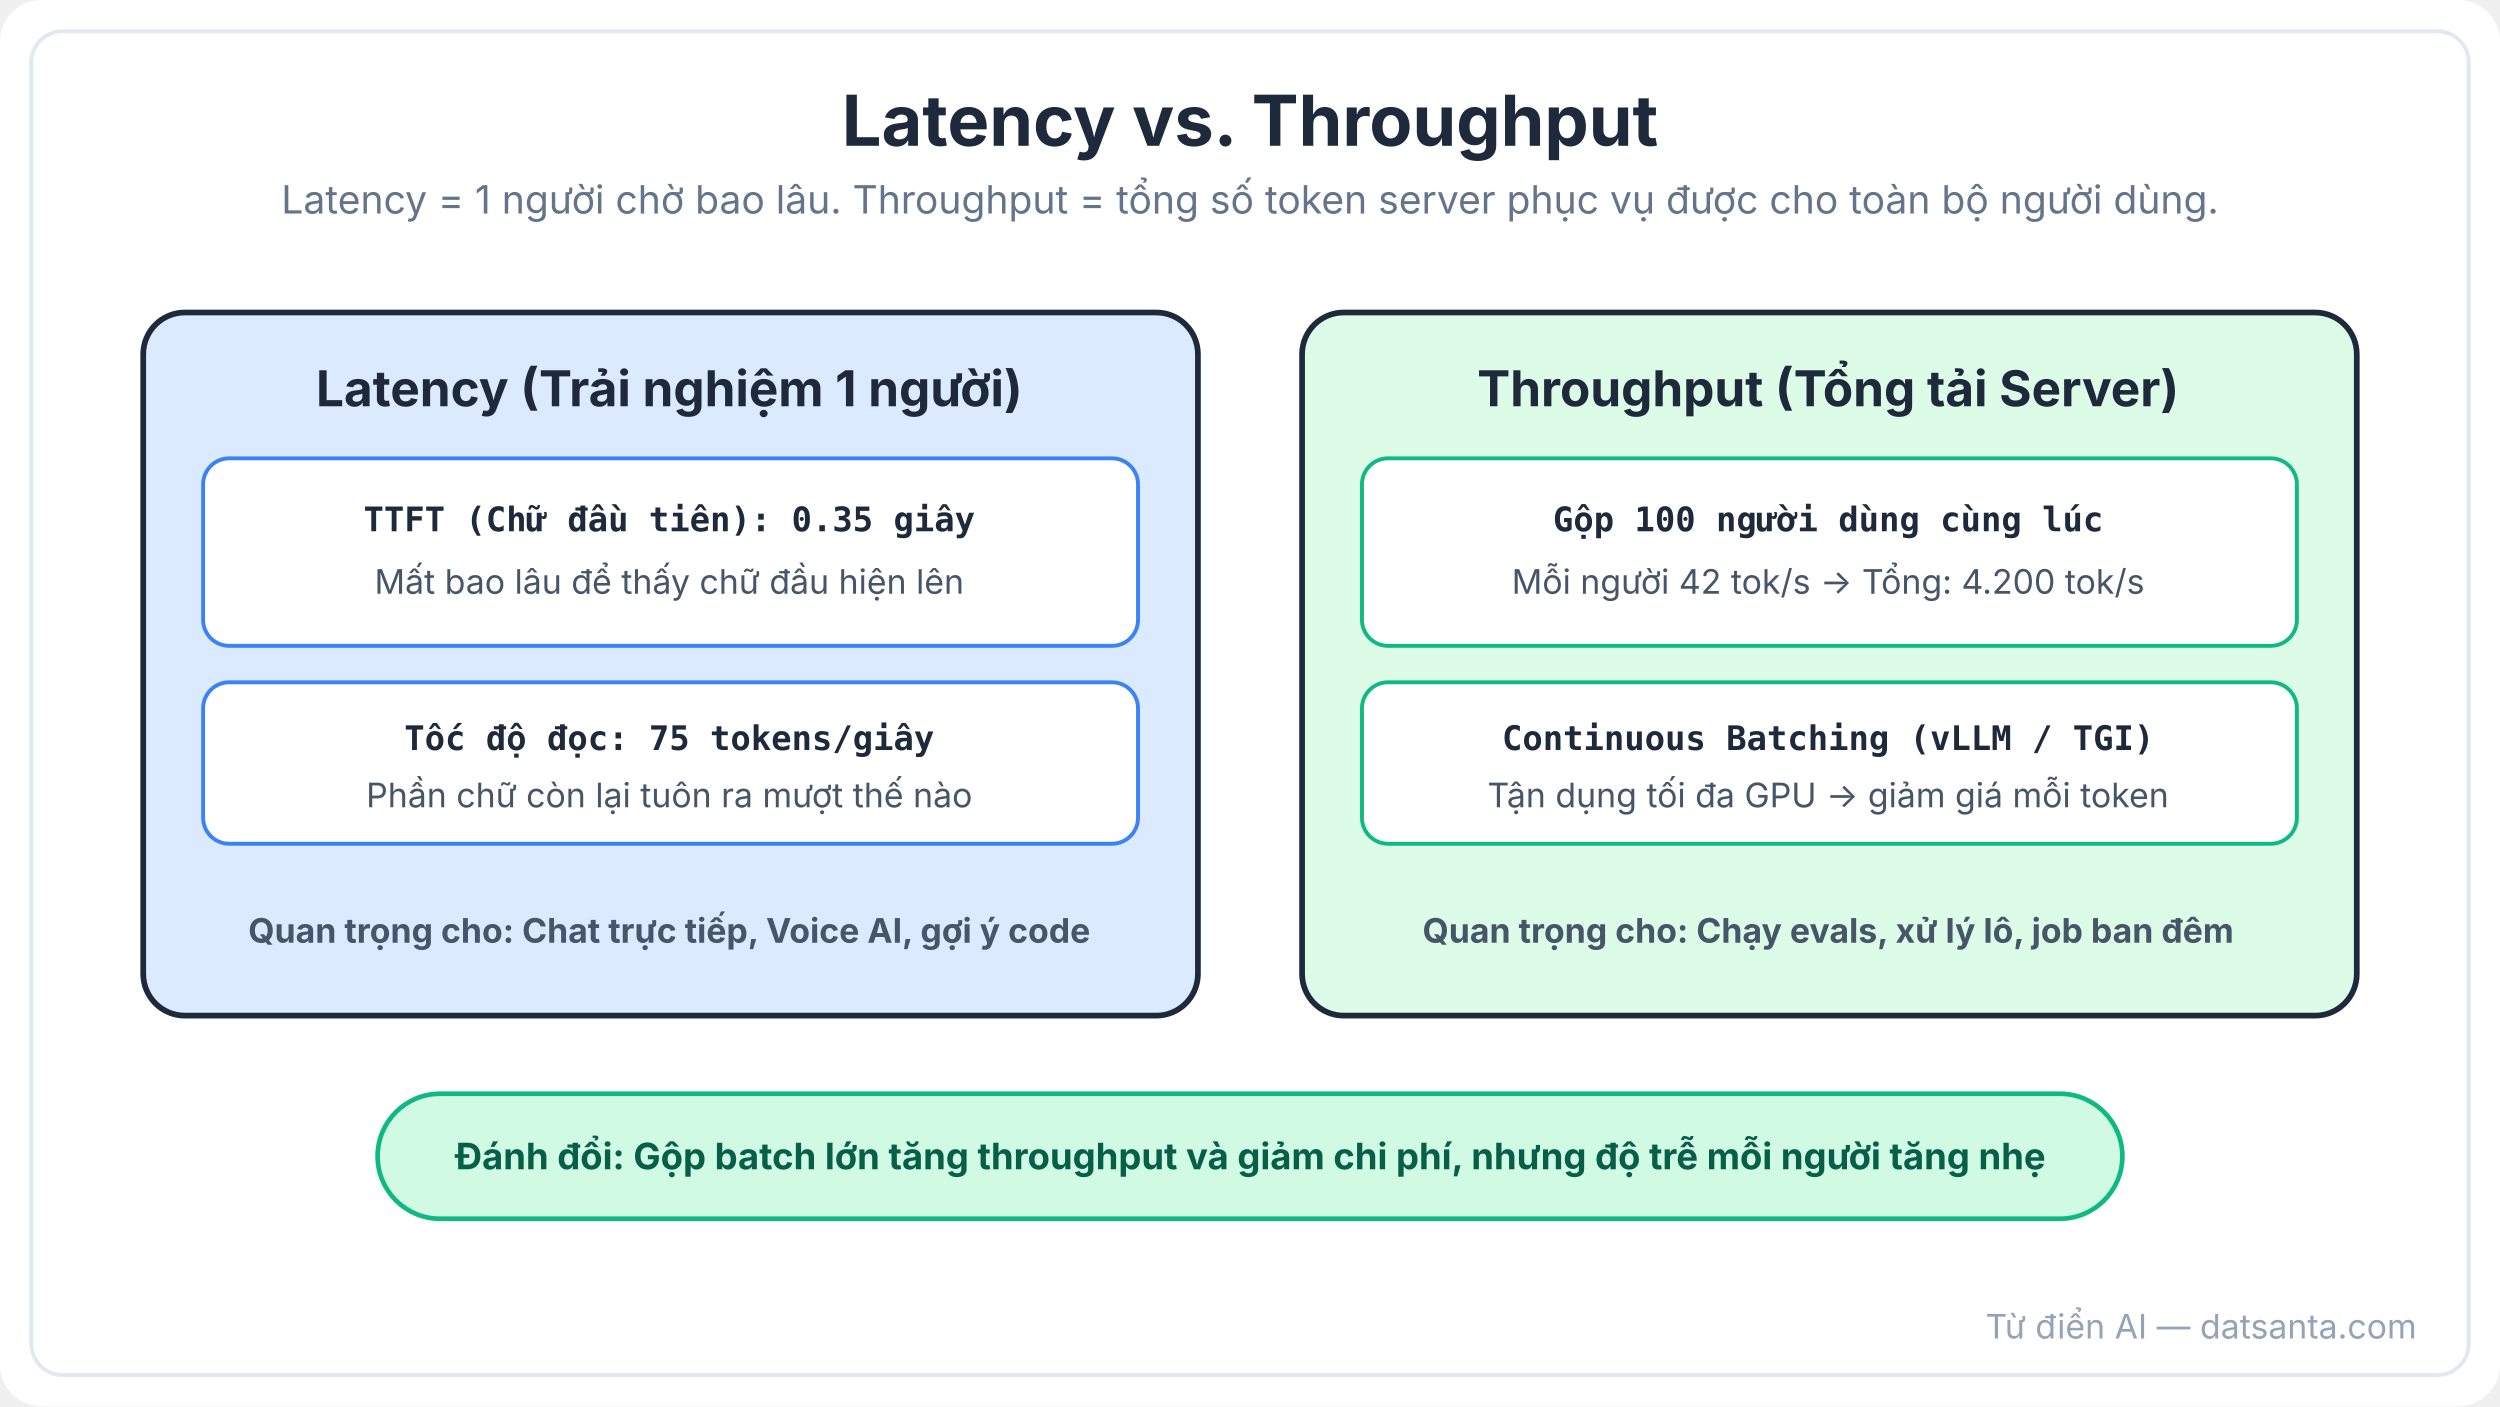
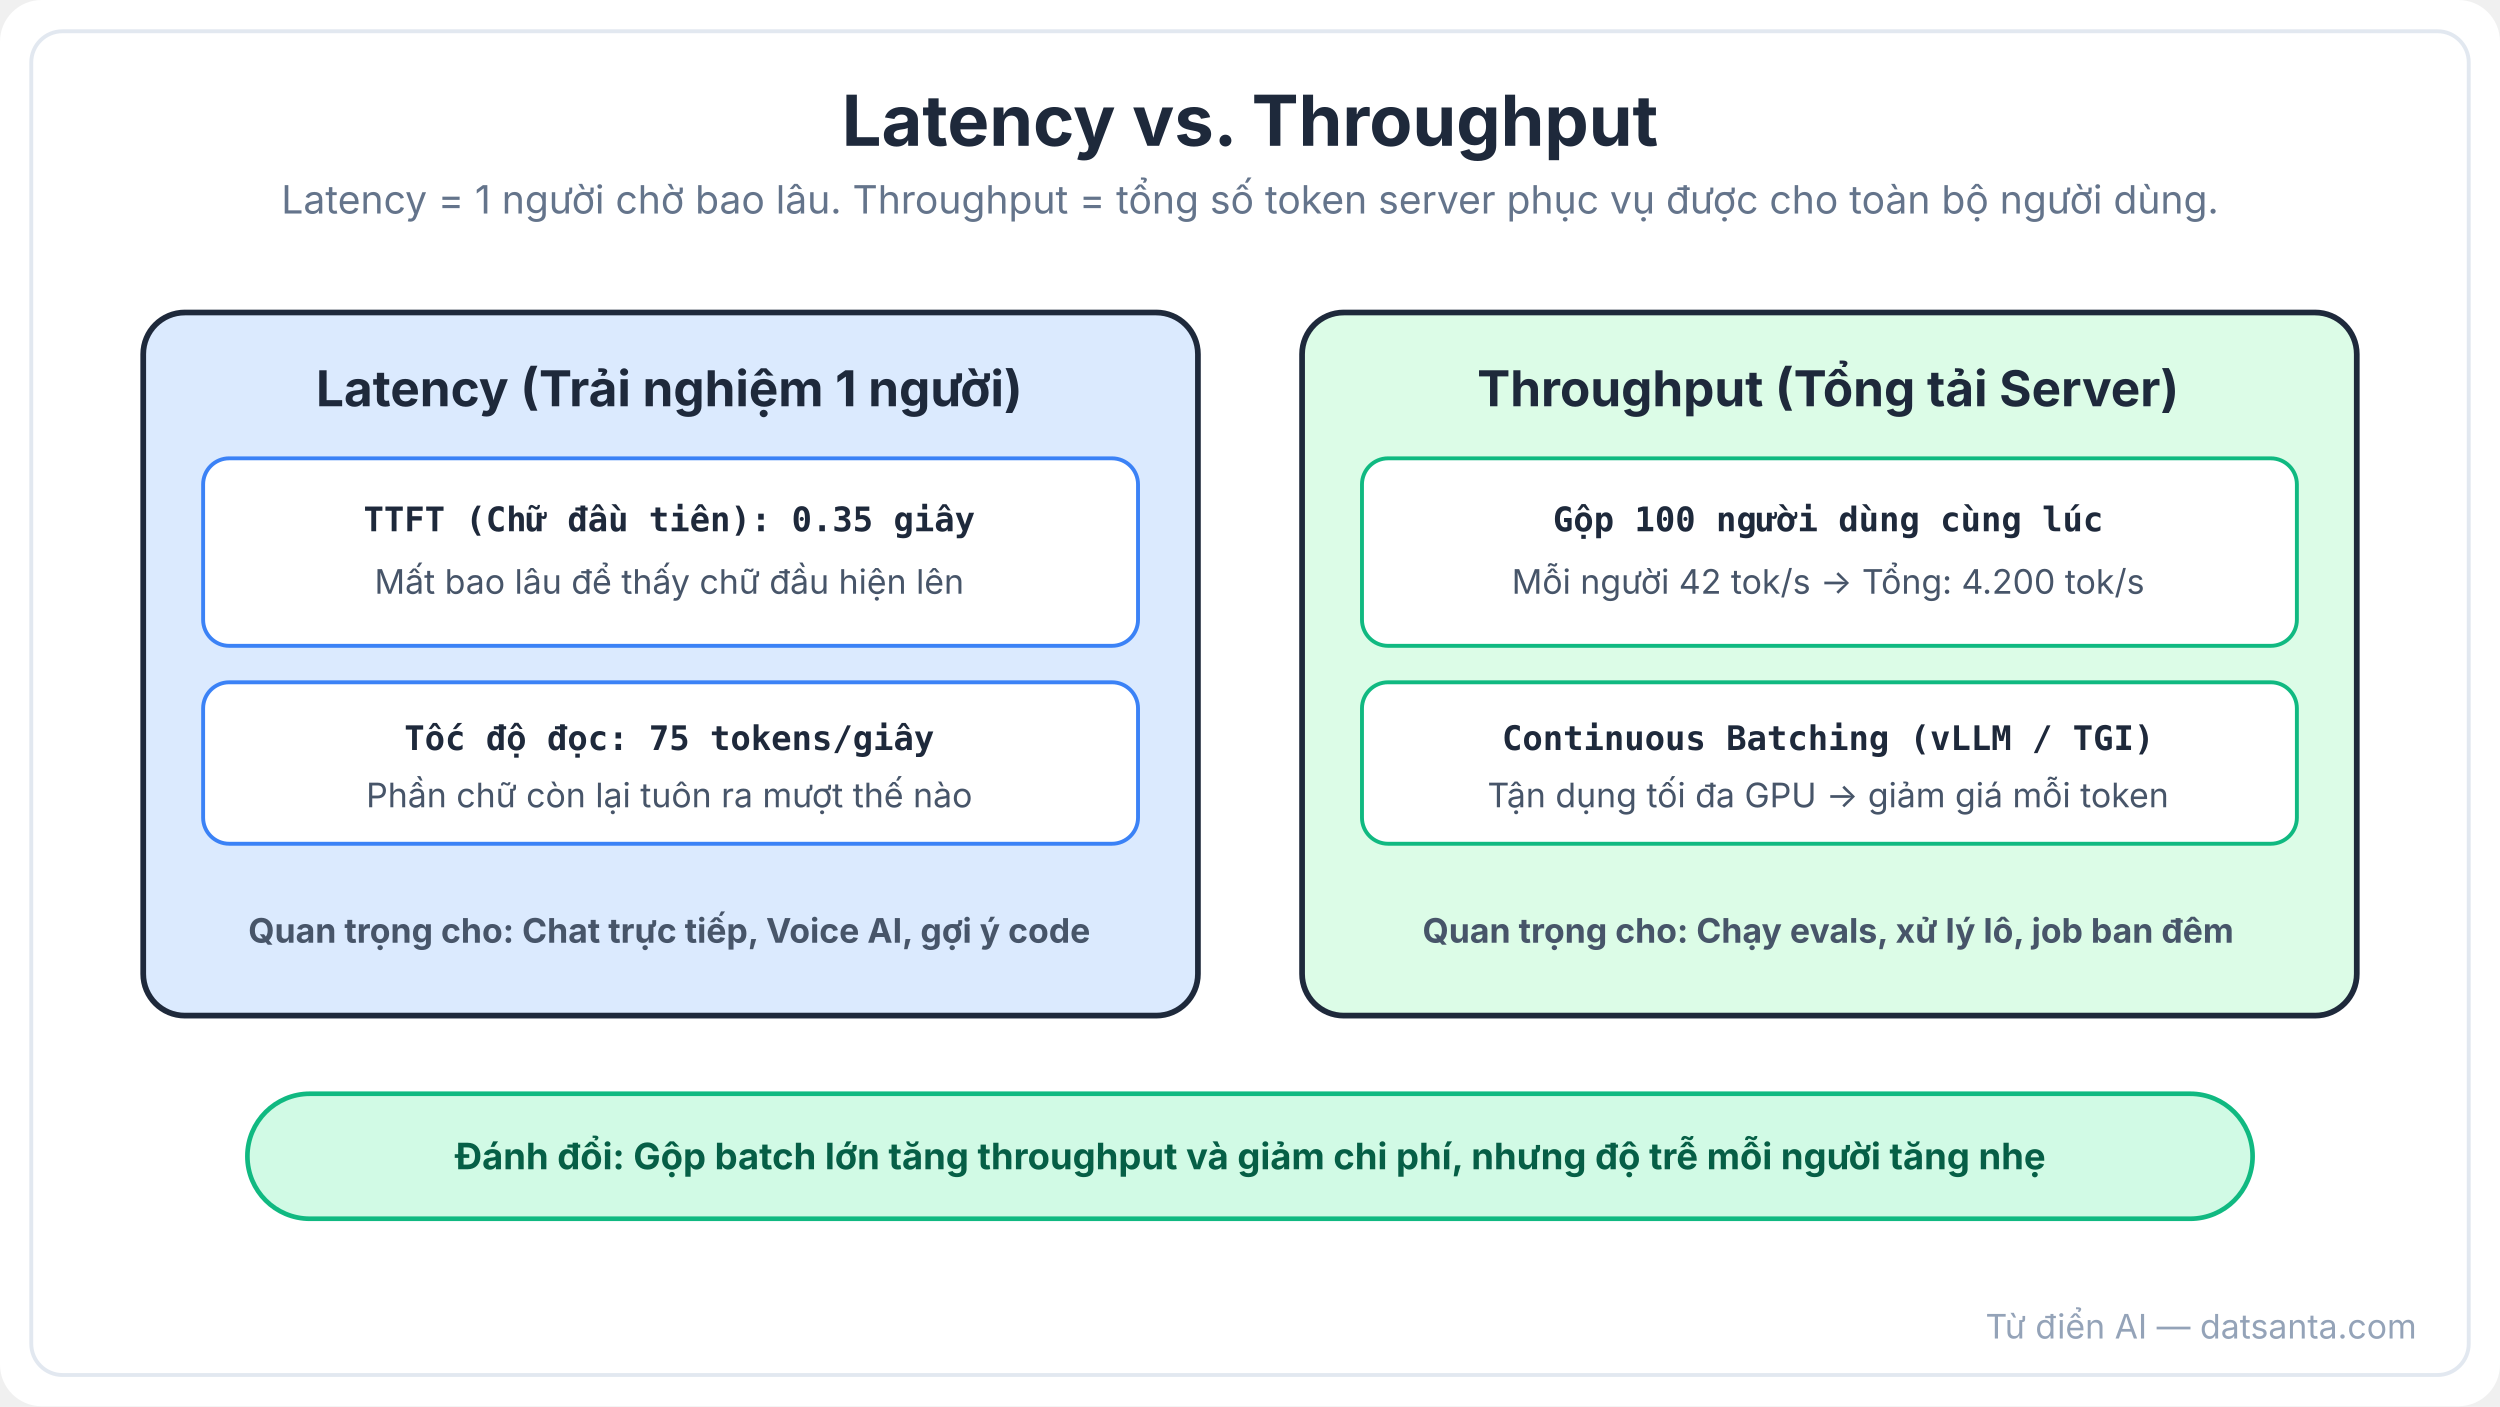
<svg xmlns="http://www.w3.org/2000/svg" viewBox="0 0 960 540" width="960" height="540" role="img" aria-label="Độ trễ Latency và Thông lượng Throughput">
  <defs>
    <style>
      .bg { fill: #ffffff; }
      .title { font-family: "Virgil", "Segoe Print", system-ui, -apple-system, sans-serif; font-size: 27px; font-weight: 700; fill: #1e293b; }
      .subtitle { font-family: system-ui, -apple-system, sans-serif; font-size: 15px; fill: #64748b; }
      .card-title { font-family: system-ui, -apple-system, sans-serif; font-size: 19px; font-weight: 700; fill: #1e293b; }
      .box-sub { font-family: system-ui, -apple-system, sans-serif; font-size: 13px; fill: #475569; }
      .mono { font-family: ui-monospace, SFMono-Regular, Menlo, monospace; font-size: 13px; font-weight: 700; fill: #1e293b; }
      .badge { font-family: system-ui, -apple-system, sans-serif; font-size: 14px; font-weight: 700; fill: #065f46; }
      .footer { font-family: system-ui, -apple-system, sans-serif; font-size: 13px; fill: #94a3b8; }
      .stroke-main { stroke: #1e293b; stroke-width: 2.2; stroke-linecap: round; stroke-linejoin: round; }
    </style>
  </defs>
  <rect class="bg" x="0" y="0" width="960" height="540" rx="16" />
  <rect x="12" y="12" width="936" height="516" rx="12" fill="none" stroke="#e2e8f0" stroke-width="1.5" />
  <text class="title" x="480" y="56" text-anchor="middle">Latency vs. Throughput</text>
  <text class="subtitle" x="480" y="82" text-anchor="middle">Latency = 1 người chờ bao lâu. Throughput = tổng số token server phục vụ được cho toàn bộ người dùng.</text>
  <rect x="55" y="120" width="405" height="270" rx="16" fill="#dbeafe" class="stroke-main" />
  <text class="card-title" x="257" y="156" text-anchor="middle">Latency (Trải nghiệm 1 người)</text>
  <rect x="78" y="176" width="359" height="72" rx="10" fill="#ffffff" stroke="#3b82f6" stroke-width="1.5" />
  <text class="mono" x="257" y="204" text-anchor="middle">TTFT (Chữ đầu tiên): 0.35 giây</text>
  <text class="box-sub" x="257" y="228" text-anchor="middle">Mất bao lâu để thấy chữ đầu hiện lên</text>
  <rect x="78" y="262" width="359" height="62" rx="10" fill="#ffffff" stroke="#3b82f6" stroke-width="1.5" />
  <text class="mono" x="257" y="288" text-anchor="middle">Tốc độ đọc: 75 tokens/giây</text>
  <text class="box-sub" x="257" y="310" text-anchor="middle">Phần chữ còn lại tuôn ra mượt thế nào</text>
  <text class="box-sub" x="257" y="362" text-anchor="middle" font-weight="700">Quan trọng cho: Chat trực tiếp, Voice AI, gợi ý code</text>
  <rect x="500" y="120" width="405" height="270" rx="16" fill="#dcfce7" class="stroke-main" />
  <text class="card-title" x="702" y="156" text-anchor="middle">Throughput (Tổng tải Server)</text>
  <rect x="523" y="176" width="359" height="72" rx="10" fill="#ffffff" stroke="#10b981" stroke-width="1.5" />
  <text class="mono" x="702" y="204" text-anchor="middle">Gộp 100 người dùng cùng lúc</text>
  <text class="box-sub" x="702" y="228" text-anchor="middle">Mỗi người 42 tok/s → Tổng: 4.200 tok/s</text>
  <rect x="523" y="262" width="359" height="62" rx="10" fill="#ffffff" stroke="#10b981" stroke-width="1.5" />
  <text class="mono" x="702" y="288" text-anchor="middle">Continuous Batching (vLLM / TGI)</text>
  <text class="box-sub" x="702" y="310" text-anchor="middle">Tận dụng tối đa GPU → giảm giá mỗi token</text>
  <text class="box-sub" x="702" y="362" text-anchor="middle" font-weight="700">Quan trọng cho: Chạy evals, xử lý lô, job ban đêm</text>
-   <rect x="145" y="420" width="670" height="48" rx="24" fill="#d1fae5" stroke="#10b981" stroke-width="1.8" />
+   <rect x="95" y="420" width="770" height="48" rx="24" fill="#d1fae5" stroke="#10b981" stroke-width="1.8" />
  <text class="badge" x="480" y="449" text-anchor="middle">Đánh đổi: Gộp batch lớn tăng throughput và giảm chi phí, nhưng độ trễ mỗi người tăng nhẹ</text>
  <text class="footer" x="928" y="514" text-anchor="end">Từ điển AI — datsanta.com</text>
</svg>
